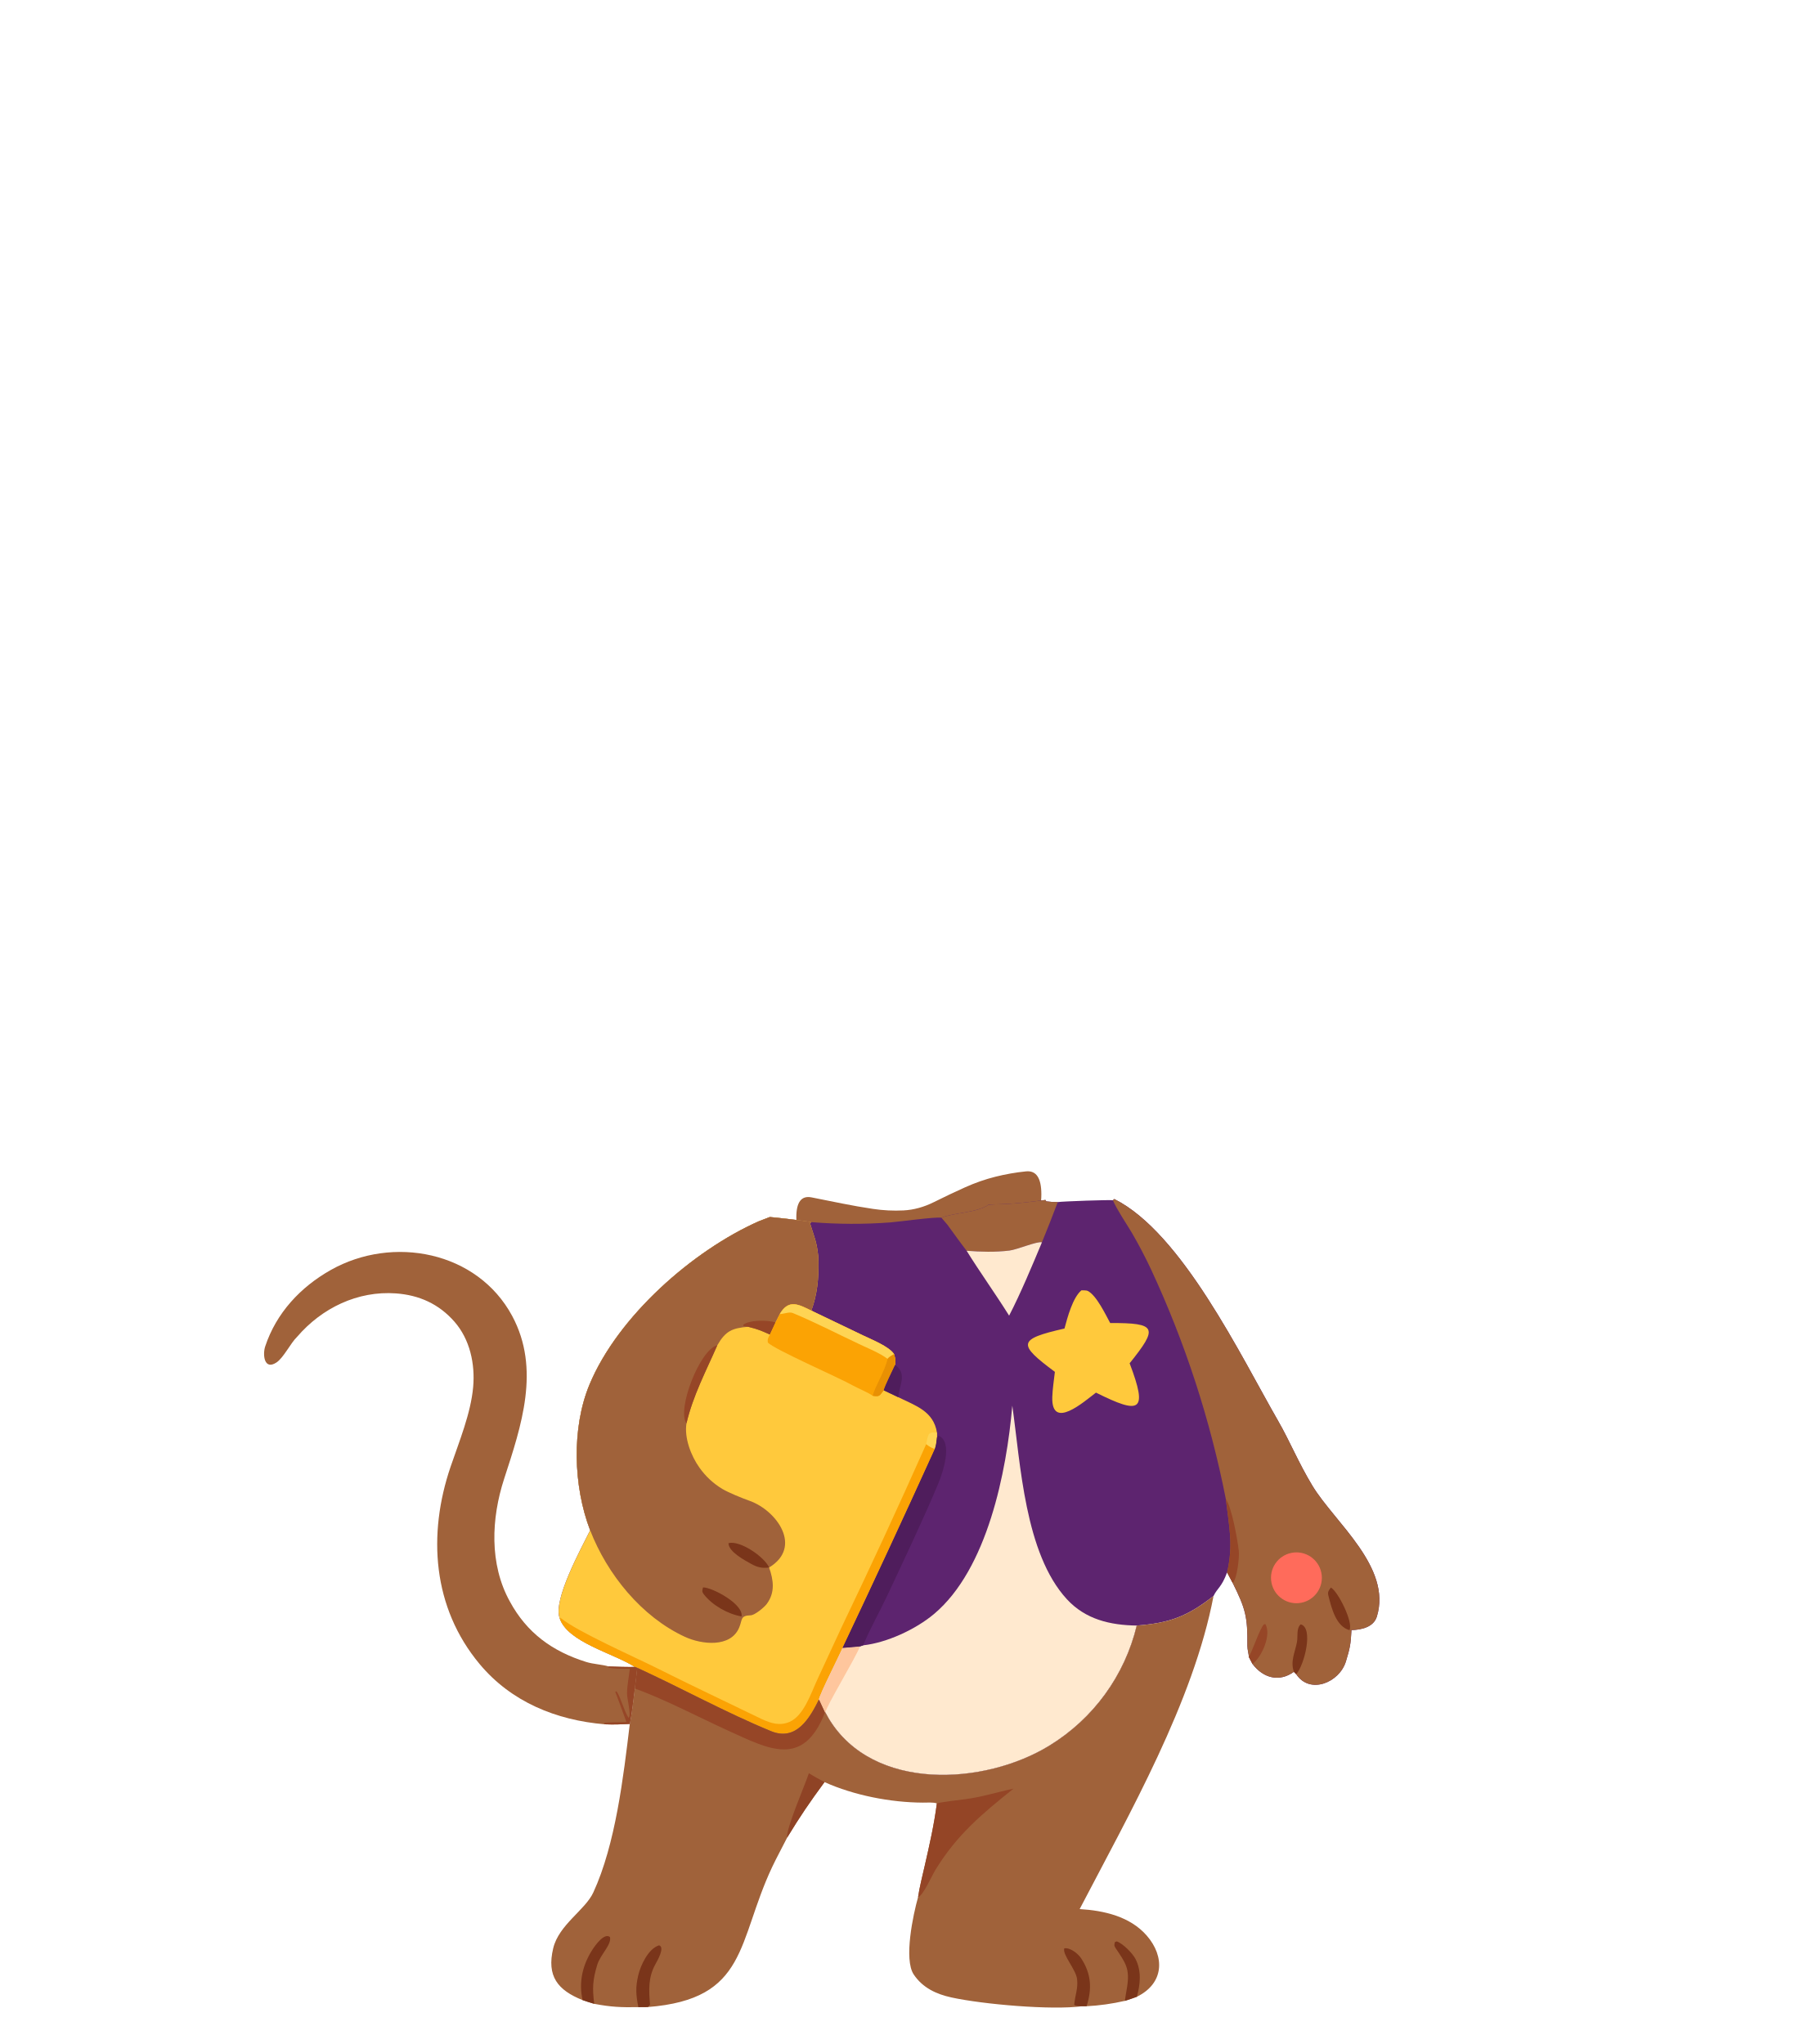
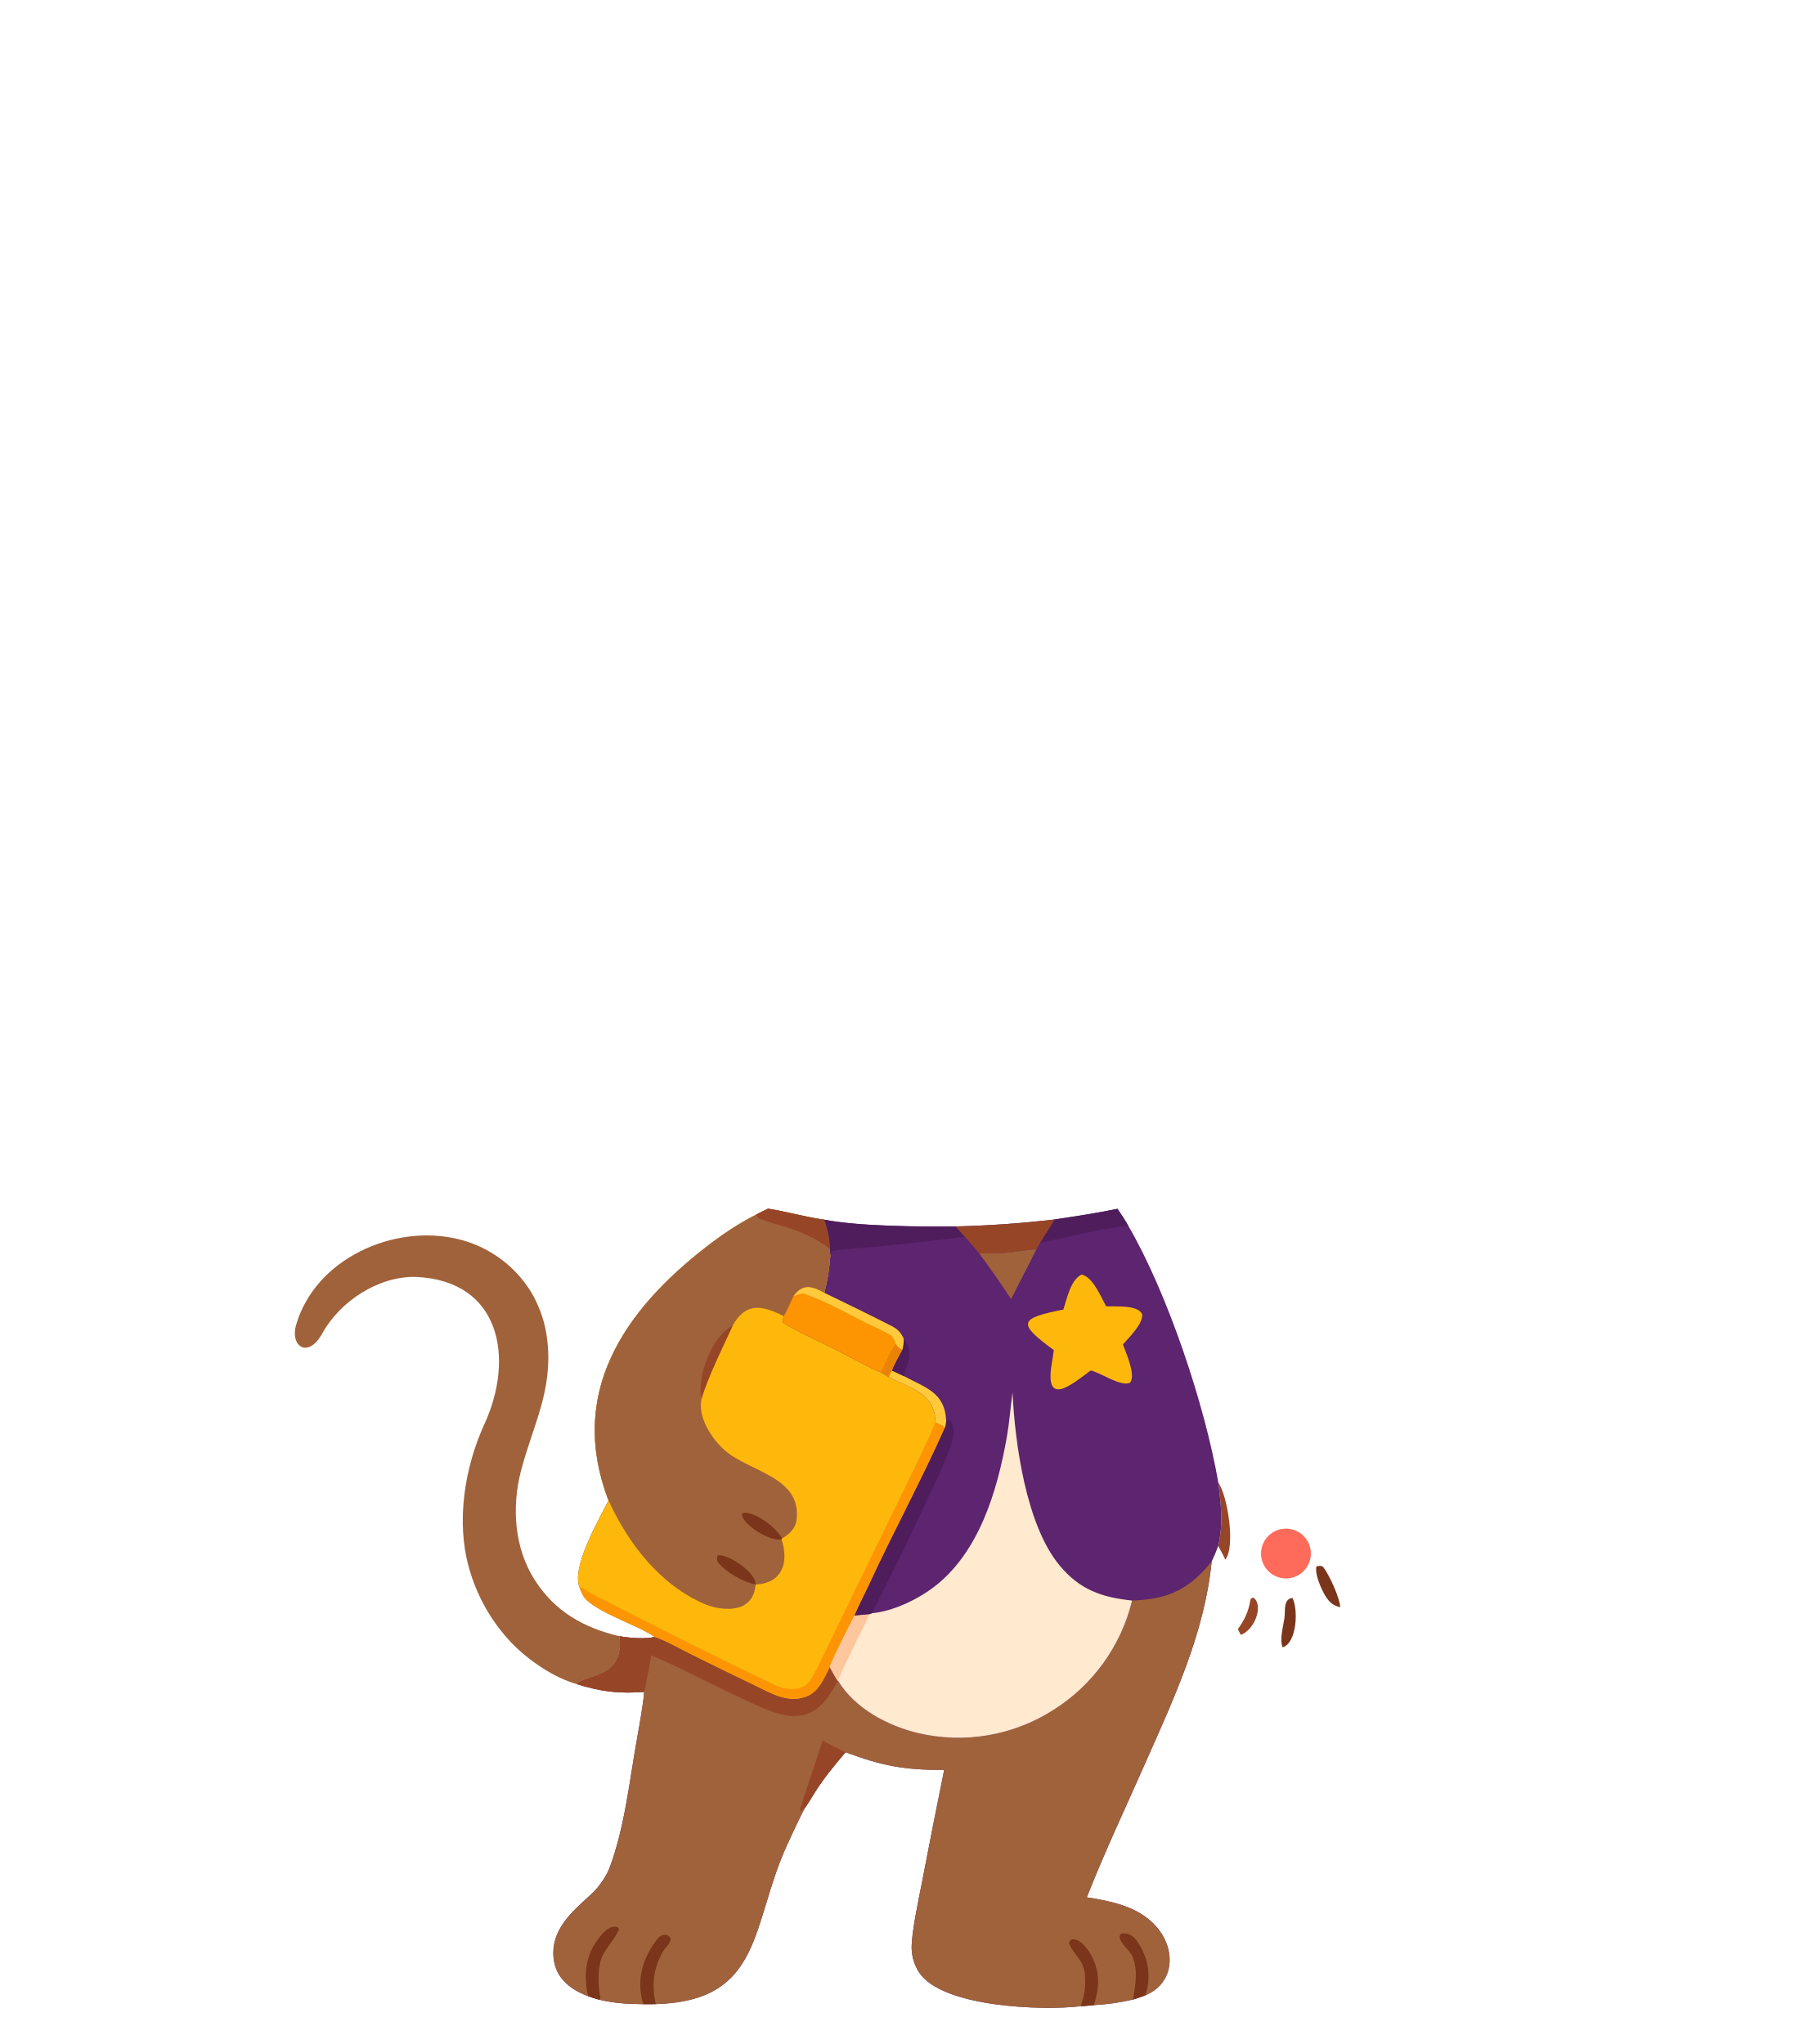
<svg xmlns="http://www.w3.org/2000/svg" width="1178" height="1335" viewBox="0 0 1178 1335" fill="none">
-   <path d="M520 795.059C520 785.059 523.333 780.725 530 782.059C536.667 783.392 543.333 784.725 550 786.059C556.667 787.392 563.333 788.559 570 789.559C576.667 790.559 583.333 790.892 590 790.559C596.667 790.225 603.333 788.392 610 785.059C616.667 781.725 623.333 778.559 630 775.559C636.667 772.559 643.333 770.225 650 768.559C656.667 766.892 663.333 765.725 670 765.059C676.667 764.392 680 769.392 680 780.059C680 790.725 676.667 796.392 670 797.059C663.333 797.725 656.667 798.892 650 800.559C643.333 802.225 636.667 803.725 630 805.059C623.333 806.392 616.667 807.392 610 808.059C603.333 808.725 596.667 809.225 590 809.559C583.333 809.892 576.667 810.225 570 810.559C563.333 810.892 556.667 811.059 550 811.059C543.333 811.059 536.667 810.892 530 810.559C523.333 810.225 520 805.059 520 795.059Z" fill="#A0623A" />
-   <path d="M726.735 783.934L727.596 783.107C771.75 805.094 810.343 885.846 834.633 928.06C842.306 941.397 847.932 955.418 857.059 970.482C871.485 994.295 909.042 1023.57 899.074 1055.86C896.936 1062.78 888.963 1064.49 882.496 1064.67C882.053 1073.74 881.518 1076.51 878.858 1085.18C874.634 1098.94 855.318 1106.94 846.439 1093.48L844.907 1091.91C835.226 1098.94 824.717 1095.89 817.879 1086.77L815.506 1082.18C815.46 1080.51 814.521 1077.4 814.541 1074.95C814.711 1055.91 813.387 1050.85 804.951 1033.86L801.288 1026.97C797.663 1036.82 794.997 1037.07 792.441 1042.36C775.537 1055.56 764.109 1060.07 742.29 1061.7C734.454 1094.33 713.971 1122.51 685.346 1140.05C642.949 1166.15 569.972 1170.35 541.171 1122.42C540.395 1121.12 539.658 1119.79 538.961 1118.43L538.688 1118.5L534.764 1110.03C528.846 1121.92 520.087 1137.51 503.454 1130.66C473.802 1118.46 445.293 1102.67 416.093 1089.29L414.595 1088.73C400.706 1079.79 370.509 1072.58 365.453 1056.84C361.016 1044.91 379.404 1011.56 385.364 999.49C374.297 970.626 373.204 932.538 384.962 904.267C403.466 859.771 452.435 816.703 495.577 797.61L502.706 794.873C505.691 795.068 527.619 797.539 529.858 798.223C547.007 799.625 564.238 799.683 581.395 798.393C587.6 797.923 609.962 794.716 614.743 795.322C622.268 792.096 638.546 792.011 645.433 786.855C647.661 786.614 650.678 786.581 652.952 786.516C663.005 786.235 672.699 785.017 682.673 783.719L683.207 784.632C686.148 785.016 687.745 785.095 690.717 785.108C694.133 784.619 725.36 783.511 726.735 783.934Z" fill="#5D246F" />
-   <path d="M502.706 794.873C505.691 795.068 527.619 797.539 529.858 798.223L528.917 798.894C531.587 807.727 533.275 810.524 534.289 820.21L534.467 823.789C534.647 835.059 533.712 845.313 529.792 856.017L563.516 872.196C569.293 874.979 580.377 879.32 583.834 884.424C584.703 887.664 584.864 888.153 584.462 891.458C582.758 895.219 577.888 904.867 577.069 908.028L586.564 912.558C597.838 918.099 609.639 921.639 611.836 935.745L611.806 938.835C611.479 941.788 611.367 943.476 610.454 946.357C590.72 989.849 570.626 1033.16 550.173 1076.32C547.876 1081.79 535.292 1106.44 534.764 1110.03C528.846 1121.92 520.087 1137.51 503.454 1130.66C473.802 1118.46 445.293 1102.67 416.093 1089.29L414.595 1088.73C400.706 1079.79 370.509 1072.58 365.453 1056.84C361.016 1044.91 379.404 1011.56 385.364 999.49C374.297 970.626 373.204 932.538 384.962 904.267C403.466 859.771 452.435 816.703 495.577 797.61L502.706 794.873Z" fill="#FFC93C" />
-   <path d="M502.706 794.873C505.691 795.068 527.619 797.539 529.858 798.223L528.917 798.894C531.587 807.727 533.275 810.524 534.289 820.21L534.467 823.789C534.647 835.059 533.712 845.313 529.792 856.017C521.41 851.91 514.974 848.292 509.18 858.272L506.419 863.695L502.734 871.622C496.801 868.995 494.817 868.089 488.478 866.564C478.15 867.431 473.788 869.243 468.395 878.656C460.936 895.669 452.501 911.561 448.262 929.657C446.749 939.174 451.259 950.907 456.745 958.573C460.721 964.218 465.832 968.964 471.749 972.516C475.99 975.032 484.781 978.552 489.645 980.299C507.259 986.642 524.268 1010.39 502.226 1023.78C505.067 1031.99 506.304 1039.98 500.679 1047.6C499.095 1049.75 492.991 1054.85 490.251 1055C483.218 1055.23 484.948 1057.66 482.644 1063.1C477.087 1076.23 458.313 1074.18 447.23 1069.06C418.865 1055.95 396.52 1028.22 385.364 999.49C374.297 970.626 373.204 932.538 384.962 904.267C403.466 859.771 452.435 816.703 495.578 797.61L502.706 794.873Z" fill="#A0623A" />
-   <path d="M448.262 929.657C441.759 920.746 457.02 881.27 468.395 878.656C460.936 895.669 452.501 911.561 448.262 929.657Z" fill="#964627" />
-   <path d="M475.688 1007.9C483.084 1005.83 499.134 1016.74 502.226 1023.78C497.715 1024.38 494.585 1023.69 490.614 1021.48C486.174 1019.01 475.769 1013.53 475.688 1007.9Z" fill="#7A351A" />
-   <path d="M488.478 866.564L485.444 866.01L485.376 865.253C489.362 861.948 501.449 862.118 506.419 863.695L502.734 871.622C496.801 868.995 494.817 868.089 488.478 866.564Z" fill="#964627" />
-   <path d="M459.075 1036.78C465.103 1036.72 485.732 1047.77 484.211 1055.73C475.422 1054.27 465.125 1048.49 459.566 1041.26C458.128 1039.39 458.644 1038.64 459.075 1036.78Z" fill="#7A351A" />
-   <path d="M509.18 858.272C514.974 848.292 521.41 851.91 529.792 856.017L563.516 872.196C569.293 874.979 580.376 879.32 583.834 884.424C584.703 887.664 584.864 888.153 584.462 891.458C582.758 895.219 577.888 904.867 577.069 908.028C574.232 911.529 574.674 912.409 569.855 911.633C567.55 909.795 559.399 906.327 556.957 904.925C548.451 900.043 504.805 881.028 501.377 876.791C501.08 874.451 501.635 873.864 502.733 871.622L506.419 863.695L509.18 858.272Z" fill="#FBA304" />
-   <path d="M509.18 858.272C514.974 848.292 521.41 851.91 529.792 856.017L563.516 872.196C569.293 874.979 580.376 879.32 583.834 884.424C582.39 885.304 580.564 886.204 579.595 887.514C578.302 886.576 576.963 885.702 575.582 884.894C571.662 882.612 566.506 880.422 562.282 878.447C547.442 871.524 532.795 863.845 517.68 857.568C515.399 856.623 512.081 858.155 509.18 858.272Z" fill="#FED454" />
-   <path d="M583.834 884.424C584.703 887.664 584.864 888.153 584.462 891.458C582.758 895.219 577.888 904.867 577.069 908.028C574.232 911.529 574.674 912.409 569.855 911.633C571.461 905.251 577.768 895.767 579.595 887.514C580.564 886.204 582.39 885.305 583.834 884.424Z" fill="#E89003" />
-   <path d="M604.811 943.209C607.293 944.956 607.671 945.301 610.454 946.357C590.72 989.849 570.626 1033.16 550.173 1076.32C547.876 1081.79 535.292 1106.44 534.764 1110.03C528.846 1121.92 520.087 1137.51 503.454 1130.66C473.802 1118.46 445.293 1102.67 416.093 1089.29L414.595 1088.73C400.706 1079.79 370.509 1072.58 365.453 1056.84L366.512 1057.02C376.798 1065.61 415.237 1082.61 429.448 1089.76C451.285 1100.74 475.492 1112.12 497.6 1122.87C503.531 1125.55 509.212 1127.37 515.577 1124.61C524.875 1120.57 529.545 1106 533.64 1097.13L549.541 1062.83C568.536 1023.22 586.961 983.343 604.811 943.209Z" fill="#FBA304" />
-   <path d="M611.836 935.745L611.806 938.835C611.479 941.788 611.367 943.476 610.454 946.357C607.671 945.301 607.293 944.956 604.811 943.209C605.291 940.706 605.492 938.907 606.581 936.586C608.892 935.119 608.513 935.634 611.836 935.745Z" fill="#FED454" />
-   <path d="M661.029 918.073C666.427 956.142 669.146 1014.62 696.676 1044.51C708.827 1057.7 724.91 1061.45 742.29 1061.7C734.454 1094.33 713.971 1122.51 685.346 1140.05C642.949 1166.15 569.972 1170.35 541.171 1122.42C540.395 1121.12 539.658 1119.79 538.961 1118.43L538.688 1118.5L534.764 1110.03C535.292 1106.44 547.876 1081.79 550.173 1076.32L561.56 1075.31L563.661 1074.61C579.139 1072.92 598.019 1064.15 609.921 1054.14C644.794 1024.81 657.274 961.291 661.029 918.073Z" fill="#FFE9CF" />
-   <path d="M550.173 1076.32L561.56 1075.31C558.608 1083.02 539.497 1114.5 538.961 1118.43L538.688 1118.5L534.764 1110.03C535.292 1106.44 547.876 1081.79 550.173 1076.32Z" fill="#FEC69D" />
-   <path d="M726.735 783.934L727.596 783.107C771.75 805.094 810.343 885.846 834.633 928.06C842.306 941.397 847.932 955.418 857.058 970.482C871.485 994.295 909.042 1023.57 899.074 1055.86C896.936 1062.78 888.963 1064.49 882.496 1064.67C882.053 1073.74 881.518 1076.51 878.858 1085.18C874.634 1098.94 855.318 1106.94 846.439 1093.48L844.907 1091.91C835.226 1098.94 824.717 1095.89 817.879 1086.77L815.506 1082.18C815.46 1080.51 814.521 1077.4 814.541 1074.95C814.71 1055.91 813.387 1050.85 804.951 1033.86L801.288 1026.97C805.499 1008.75 802.578 997.104 800.447 979.009C790.283 927.317 773.927 877.039 751.716 829.264C747.831 820.966 743.574 812.851 738.952 804.931C735.367 798.894 729.33 790.108 726.735 783.934Z" fill="#A0623A" />
-   <path d="M800.447 979.009C804.41 984.797 808.068 1005.42 808.948 1013.04C809.404 1017 807.781 1031.39 804.951 1033.86L801.288 1026.97C805.499 1008.75 802.579 997.104 800.447 979.009Z" fill="#964627" />
-   <path d="M844.907 1091.91C842.469 1085 845.657 1079.24 846.928 1072.38C847.599 1068.75 846.367 1063.53 849.359 1060.91C857.828 1063.08 851.863 1087.28 846.439 1093.48L844.907 1091.91Z" fill="#7A351A" />
-   <path d="M815.506 1082.18C818.629 1076.27 822.462 1064.19 825.298 1060.93L826.295 1060.74C830.324 1067.6 824.118 1082.09 817.879 1086.77L815.506 1082.18Z" fill="#964627" />
-   <path d="M843.381 1014.22C852.384 1012.46 861.1 1018.34 862.854 1027.33C864.608 1036.33 858.734 1045.05 849.738 1046.81C840.735 1048.56 832.019 1042.69 830.265 1033.69C828.505 1024.68 834.379 1015.97 843.381 1014.22Z" fill="#FF6B5B" />
-   <path d="M869.041 1036.87C873.695 1039.34 883.813 1059.61 881.212 1064.71C872.378 1062.26 869.484 1050.25 867.437 1042.19C866.785 1039.62 867.691 1038.8 869.041 1036.87Z" fill="#7A351A" />
-   <path d="M645.432 786.855C647.661 786.614 650.678 786.581 652.952 786.516C663.005 786.235 672.698 785.017 682.673 783.719L683.207 784.632C686.147 785.016 687.745 785.095 690.717 785.108C687.399 793.927 683.957 802.695 680.378 811.41C677.386 810.511 664.191 816.188 659.08 816.795C649.743 817.903 640.524 817.655 631.207 816.918C626.996 811.501 622.721 805.459 618.648 799.892L614.743 795.322C622.268 792.096 638.546 792.011 645.432 786.855Z" fill="#A0623A" />
-   <path d="M611.806 938.835L612.745 937.688C622.781 941.514 615.352 962.654 612.55 969.316C602.204 993.923 590.686 1017.94 579.389 1042.11C574.52 1052.52 567.869 1064.21 563.661 1074.61L561.56 1075.31L550.173 1076.32C570.626 1033.16 590.72 989.849 610.454 946.357C611.367 943.476 611.479 941.788 611.806 938.835Z" fill="#4F1D5C" />
-   <path d="M631.207 816.918C640.524 817.655 649.743 817.903 659.08 816.794C664.191 816.188 677.386 810.511 680.378 811.41C674.1 826.442 666.408 844.896 658.95 859.289C650.057 845.052 639.651 830.581 631.207 816.918Z" fill="#FFE9CF" />
-   <path d="M584.462 891.458C592.722 897.305 587.083 904.932 586.564 912.559L577.069 908.028C577.888 904.867 582.758 895.219 584.462 891.458Z" fill="#4F1D5C" />
-   <path d="M706.161 842.745C707.1 842.738 709.512 842.738 710.236 843.103C716.038 846.024 721.931 858.624 724.949 864.113C755.472 864.021 756.365 867.098 737.648 890.402C749.728 922.232 744.689 924.025 715.666 909.56C708.032 915.316 686.506 934.526 687.139 912.506C687.282 907.468 688.24 901.105 688.833 896.001C664.517 877.886 664.348 874.692 695.098 867.704C697.034 860.397 700.509 847.477 706.161 842.745Z" fill="#FFC93C" />
-   <path d="M742.29 1061.7C764.109 1060.07 775.537 1055.56 792.441 1042.36C779.299 1111.35 737.564 1184.43 705.014 1246.88C720.738 1247.81 737.896 1251.65 748.789 1264.16C760.804 1277.94 760.165 1295.43 742.375 1304.15C739.858 1305.04 737.12 1306.06 734.584 1306.81C726.351 1308.71 717.967 1309.89 709.531 1310.34L706.715 1310.33C686.643 1313.02 641.782 1309.08 621.286 1304.6C611.494 1302.46 602.514 1298.36 596.653 1289.59C590.049 1279.7 596.271 1250.44 599.492 1239.1C600.286 1233.23 602.577 1224.14 603.927 1218.21C607.056 1204.49 609.943 1191.87 611.759 1177.88C609.675 1177 604.984 1177.36 602.627 1177.35C581.444 1177.26 557.614 1172.58 538.406 1163.95C528.585 1177.29 522.502 1186.24 513.984 1200.24C510.832 1206.55 507.189 1213.1 504.21 1219.43C481.185 1268.32 488.53 1305.76 422.982 1310.87L416.839 1310.93C405.69 1311.12 399.077 1310.87 388.016 1308.76C385.417 1308.02 382.994 1307.2 380.438 1306.34C364.207 1299.85 356.844 1290.75 361.253 1272.44C364.948 1257.09 382.135 1247.51 387.425 1236.04C401.961 1204.52 407.106 1160.38 411.243 1125.96C412.611 1119.28 413.628 1109.73 414.533 1102.85C415.11 1098.33 415.63 1093.81 416.093 1089.29C445.293 1102.67 473.802 1118.46 503.454 1130.66C520.087 1137.51 528.846 1121.92 534.764 1110.03L538.688 1118.5L538.961 1118.43C539.658 1119.79 540.395 1121.12 541.171 1122.42C569.972 1170.35 642.949 1166.15 685.346 1140.05C713.971 1122.51 734.454 1094.33 742.29 1061.7Z" fill="#A0623A" />
-   <path d="M416.093 1089.29C445.293 1102.67 473.802 1118.46 503.454 1130.66C520.087 1137.51 528.846 1121.92 534.764 1110.03L538.688 1118.5C524.529 1154.88 501.962 1142.36 476.011 1130.58C457.143 1122.03 433.749 1109.63 414.533 1102.85C415.11 1098.33 415.63 1093.81 416.093 1089.29Z" fill="#964627" />
-   <path d="M611.759 1177.88C613.44 1177.11 626.881 1175.53 629.817 1175.17C641.018 1173.79 651.101 1170.46 661.831 1168.22C641.388 1184.56 624.921 1198.27 610.857 1221.22C608.545 1224.99 602.788 1238.17 599.492 1239.1C600.286 1233.23 602.577 1224.14 603.927 1218.21C607.056 1204.49 609.943 1191.87 611.759 1177.88Z" fill="#944526" />
-   <path d="M380.438 1306.34C377.858 1294.72 380.283 1283.84 386.556 1273.84C388.414 1270.87 394.609 1262.04 398.328 1265.17C399.442 1270.25 391.986 1276.61 389.983 1283.31C386.999 1293.28 386.737 1298.46 388.016 1308.76C385.417 1308.02 382.994 1307.2 380.438 1306.34Z" fill="#7A351A" />
-   <path d="M416.839 1310.93C415.285 1303.12 414.898 1298.12 416.758 1290.18C418.307 1283.57 423.349 1272.7 430.389 1270.55C434.391 1271.83 429.195 1280.69 427.954 1282.93C423.216 1291.46 423.67 1299.9 424.468 1309.28C423.701 1310.36 424.013 1310.14 422.982 1310.87L416.839 1310.93Z" fill="#7A351A" />
-   <path d="M706.715 1310.33C704.453 1310.2 703.247 1310.46 701.441 1309.44C702.002 1303.03 704.049 1298.92 703.332 1292.64C702.608 1286.29 693.625 1276.72 694.961 1272.52C698.814 1271.9 703.918 1275.92 705.952 1278.99C712.635 1289.1 713.169 1299 709.531 1310.34L706.715 1310.33Z" fill="#7A351A" />
-   <path d="M734.584 1306.81C734.643 1305.31 735.751 1299.38 735.973 1297.91C737.857 1285.71 735.112 1282.2 728.496 1272.4C727.309 1270.64 727.661 1270.06 728.046 1268.39L729.252 1267.98C733.307 1269.38 739.571 1275.77 741.455 1279.42C745.517 1287.28 744.617 1296.04 742.375 1304.15C739.858 1305.04 737.12 1306.06 734.584 1306.81Z" fill="#7A351A" />
-   <path d="M528.198 1158.15C531.346 1160.15 535.1 1162.12 538.406 1163.95C528.585 1177.29 522.502 1186.24 513.984 1200.24C513.113 1194.58 525.464 1166.42 528.198 1158.15Z" fill="#8F4325" />
-   <path d="M394.913 1126.2C363.173 1123.52 333.863 1111.6 313.224 1086.88C282.355 1049.9 279.177 1002.2 294.236 957.96C299.884 941.371 307.422 923.158 308.965 905.975C310.321 890.865 306.89 874.777 296.689 863.168C286.555 851.636 273.717 845.861 258.54 844.759C233.523 842.953 210.157 854.315 194.009 873.115C189.76 877.169 185.202 886.791 180.531 889.874C172.454 895.206 171.415 884.692 173.176 879.379C180.422 857.503 196.249 840.607 215.985 829.473C256.473 806.632 311.706 817.146 334.471 859.524C353.066 894.189 340.462 931.273 329.21 965.822C320.797 991.648 319.396 1021.54 332.919 1045.97C344.01 1066.45 360.591 1078.53 382.735 1085.46C387.561 1086.97 393.084 1087.08 397.51 1088.42C403.229 1088.61 408.869 1088.82 414.595 1088.73L416.093 1089.29C415.63 1093.81 415.11 1098.33 414.533 1102.85C413.628 1109.73 412.611 1119.28 411.243 1125.96C405.345 1126.25 400.86 1126.45 394.913 1126.2Z" fill="#A0623A" />
-   <path d="M397.51 1088.42C403.229 1088.61 408.869 1088.82 414.595 1088.73L416.093 1089.29C415.63 1093.81 415.11 1098.33 414.533 1102.85C413.628 1109.73 412.611 1119.28 411.243 1125.96C405.345 1126.25 400.86 1126.45 394.913 1126.2L394.416 1125.43C395.538 1124.72 406.154 1124.9 409.029 1124.71C408.924 1124.15 402.349 1106.28 401.782 1105.04L402.359 1104.6C404.467 1105.94 407.509 1117.8 410.49 1121.98C412.287 1120 409.411 1109.25 409.442 1106.04C409.494 1100.56 410.681 1095.34 411.272 1089.9C406.162 1089.9 402.062 1090.09 397 1089.13L397.51 1088.42Z" fill="#964627" />
+   <path d="M795.564 968.384C801.442 976.474 806.983 1009.85 800.135 1018.69C798.745 1015.64 797.081 1012.68 795.487 1009.73C798.892 994.815 797.33 983.365 795.564 968.384Z" fill="#964627" />
+   <path d="M837.503 1075.95C835.558 1070.44 837.771 1063.04 838.676 1057.16C839.537 1051.62 837.669 1044.76 843.923 1043.62C847.831 1050.71 847.009 1073.1 837.503 1075.95Z" fill="#7A351A" />
+   <path d="M859.716 1022.98C861.208 1022.82 863.133 1022.3 864.185 1023.66C868.189 1028.88 874.845 1043.61 875.177 1049.74C870.478 1048.65 867.972 1046.41 865.454 1042.33C862.814 1038.06 858.192 1027.56 859.716 1022.98Z" fill="#7A351A" />
+   <path d="M808.315 1064.05C812.727 1057.8 815.188 1052.8 816.451 1045.28C816.686 1043.89 817.451 1043.73 818.535 1043.46C825.383 1048.72 819.103 1064.7 810.234 1067.79L808.315 1064.05Z" fill="#964627" />
+   <path d="M836.706 998.679C845.498 997.015 853.984 1002.77 855.699 1011.56C857.408 1020.34 851.701 1028.86 842.922 1030.62C834.079 1032.39 825.478 1026.63 823.75 1017.77C822.029 1008.92 827.837 1000.35 836.706 998.679Z" fill="#FF6B5B" />
+   <path d="M501.534 789.446C513.121 791.199 525.421 794.84 538.245 796.618C561.014 800.998 600.117 801.259 624.016 801.03C645.633 800.501 667.215 798.977 688.688 796.459C702.268 794.419 716.308 792.29 729.735 789.504C732.017 792.985 734.81 797.033 736.786 800.609C762.346 844.419 786.842 917.74 795.564 968.384C797.33 983.366 798.892 994.815 795.487 1009.73C794.072 1013.54 792.95 1016.23 791.222 1019.91C786.542 1066.54 766.777 1108.73 748.078 1151.02C735.326 1179.86 721.179 1209.97 709.652 1239.2C727 1241.9 745.942 1245.76 757.125 1260.89C767.785 1275.31 766.267 1295.63 747.829 1303.25C745.164 1304.19 742.537 1305.14 739.84 1305.97C730.366 1308.1 724.245 1308.95 714.369 1309.61C711.469 1309.89 708.689 1310.16 705.769 1310.31C680.897 1313.32 615.046 1311.11 600.073 1288.12C597.11 1283.49 595.462 1278.15 595.304 1272.66C595.095 1262.26 599.955 1240.3 602.135 1228.96C606.796 1204.6 611.603 1180.26 616.555 1155.96C590.797 1156.18 576.002 1153.31 552.112 1144.44C544.668 1153.19 537.814 1161.48 531.72 1171.24C530.594 1173.05 526.684 1179.63 525.559 1180.82C521.32 1188.94 517.568 1197.1 513.769 1205.43C490.233 1257.04 498.492 1306.89 428.241 1308.95L420.026 1308.98C410.124 1308.89 401.046 1308.43 391.386 1306.06C388.77 1305.43 386.564 1304.63 384.032 1303.76C371.107 1298.98 361.239 1290.42 361.305 1275.42C361.377 1258.48 374.992 1247.37 386.37 1236.89C390.886 1232.73 395.337 1226.39 397.754 1220.68C408.018 1193.67 410.96 1163.23 416.098 1134.88C417.123 1129.22 420.593 1109.66 420.608 1104.98C404.519 1106.42 391.868 1104.71 376.612 1099.94C382.029 1093.29 408.093 1096.42 404.525 1068.66C411.253 1069.84 420.921 1070.68 427.599 1069.14C416.217 1061.36 394.022 1054.73 383.204 1045.15C381.009 1043.2 379.65 1040.01 378.62 1037.28C372.669 1024.01 390.83 993.024 397.372 979.98C370.467 909.988 407.431 856.022 461.266 814.335C471.535 806.385 482.109 799.226 493.724 793.335C496.156 791.99 499.009 790.677 501.534 789.446Z" fill="#5D246F" />
+   <path d="M739.273 1045.36C741.721 1045.26 744.169 1045.11 746.605 1044.89C766.918 1042.95 778.572 1035.27 791.222 1019.91C786.542 1066.54 766.777 1108.73 748.078 1151.02C735.326 1179.86 721.179 1209.97 709.651 1239.2C727 1241.9 745.942 1245.76 757.125 1260.89C767.785 1275.31 766.267 1295.63 747.829 1303.25C745.164 1304.19 742.537 1305.15 739.84 1305.97C730.366 1308.1 724.245 1308.95 714.369 1309.61C711.469 1309.89 708.689 1310.16 705.769 1310.31C680.897 1313.32 615.046 1311.11 600.073 1288.12C597.11 1283.5 595.462 1278.15 595.304 1272.66C595.095 1262.26 599.955 1240.3 602.135 1228.96C606.796 1204.6 611.603 1180.26 616.555 1155.96C590.797 1156.18 576.002 1153.31 552.112 1144.44C544.668 1153.19 537.814 1161.48 531.72 1171.24C530.594 1173.05 526.684 1179.63 525.559 1180.82C521.32 1188.94 517.568 1197.1 513.769 1205.43C490.233 1257.04 498.492 1306.89 428.241 1308.95L420.026 1308.98C410.124 1308.89 401.046 1308.43 391.386 1306.06C388.77 1305.43 386.564 1304.63 384.032 1303.76C371.107 1298.98 361.239 1290.42 361.305 1275.42C361.377 1258.49 374.992 1247.37 386.37 1236.89C390.886 1232.73 395.337 1226.39 397.754 1220.68C408.018 1193.67 410.96 1163.23 416.098 1134.88C417.123 1129.22 420.593 1109.66 420.608 1104.98C404.519 1106.43 391.868 1104.71 376.612 1099.94C382.029 1093.29 408.093 1096.42 404.525 1068.67C411.253 1069.84 420.921 1070.68 427.599 1069.14C433.459 1070.81 444.533 1077.02 450.459 1079.97C464.542 1087 478.679 1093.92 492.868 1100.74C503.917 1106.06 515.79 1113.34 528.164 1107.26C535.153 1103.82 538.522 1095.31 541.84 1088.71C543.565 1091.99 545.037 1094.63 546.974 1097.79L547.257 1097.75C558.052 1115.77 579.578 1127.16 599.425 1131.91C629.644 1139.03 661.458 1133.63 687.643 1116.95C713.541 1100.75 732.075 1075.05 739.273 1045.36Z" fill="#A0623A" />
+   <path d="M404.525 1068.67C411.253 1069.84 420.921 1070.68 427.599 1069.14C433.459 1070.81 444.533 1077.02 450.459 1079.97C464.542 1087 478.679 1093.92 492.868 1100.74C503.917 1106.06 515.79 1113.34 528.164 1107.26C535.153 1103.82 538.522 1095.31 541.84 1088.71C543.565 1091.99 545.037 1094.63 546.974 1097.79C529.789 1132.8 509.245 1120.81 481.384 1107.87C463.338 1099.48 443.544 1088.79 425.36 1081.2C424.29 1086 421.595 1102.11 420.608 1104.98C404.519 1106.43 391.868 1104.71 376.612 1099.94C382.029 1093.29 408.093 1096.42 404.525 1068.67Z" fill="#964627" />
+   <path d="M537.166 1136.69C541.96 1139.65 547.043 1141.99 552.112 1144.44C544.668 1153.19 537.814 1161.48 531.72 1171.24C530.594 1173.05 526.684 1179.63 525.559 1180.82L522.575 1182.96L522.203 1181.86C523.679 1178.92 524.782 1173.96 525.953 1170.51C529.75 1159.26 533.488 1147.98 537.166 1136.69Z" fill="#964627" />
+   <path d="M384.032 1303.76C381.473 1292.54 381.806 1280.43 387.952 1270.45C390.869 1265.71 397.195 1256.3 403.422 1258.77L404.275 1259.85C401.727 1266.65 393.654 1274.06 391.998 1281.35C390.29 1288.86 390.582 1297.58 392.091 1305.15L391.386 1306.06C388.77 1305.43 386.564 1304.63 384.032 1303.76Z" fill="#7A351A" />
+   <path d="M420.026 1308.98C415.695 1294.24 418.871 1280.67 427.902 1268.18C430.129 1265.1 431.911 1263.05 435.846 1263.85C437.746 1265.52 437.424 1264.77 437.989 1266.92C437.145 1270.05 434.581 1271.64 432.884 1274.66C426.566 1285.89 425.374 1296.68 428.241 1308.95L420.026 1308.98Z" fill="#7A351A" />
+   <path d="M705.768 1310.31C708.115 1302.52 708.873 1299.36 708.555 1291.29C708.115 1280.07 701.828 1277.87 698.009 1269.25C698.781 1267.1 698.143 1267.95 700.011 1266.62C705.36 1265.98 710.512 1273.05 712.75 1277.36C718.456 1288.37 717.876 1298.04 714.369 1309.61C711.468 1309.89 708.688 1310.16 705.768 1310.31Z" fill="#7A351A" />
+   <path d="M739.841 1305.97C741.428 1295.98 743.309 1287.64 739.496 1277.81C737.851 1273.58 728.192 1266.8 731.973 1263C739.477 1261.44 743.284 1268.31 746.153 1274.21C750.584 1283.28 751.183 1293.74 747.829 1303.25C745.164 1304.19 742.538 1305.15 739.841 1305.97Z" fill="#7A351A" />
+   <path d="M501.534 789.446C513.121 791.199 525.421 794.84 538.245 796.618C540.686 804.116 541.53 807.839 542.004 815.693L542.257 820.079C541.445 829.584 540.725 834.971 538.311 844.451C530.284 840.141 524.412 838.133 518.206 846.497C516.986 848.977 512.797 858.451 511.889 859.688C511.128 862.263 510.798 861.868 511.473 863.972C519.572 869.263 538.198 877.525 547.502 882.428C553.067 885.367 569.818 894.209 575.046 896.319L580.389 899.449C594.835 906.851 610.938 910.243 610.76 928.922L617.253 931.975C601.915 966.586 583.458 1000.48 567.581 1034.9C564.464 1041.66 560.898 1048.32 557.98 1055.16C554.75 1061.68 543.784 1082.98 541.84 1088.71C538.522 1095.31 535.153 1103.82 528.164 1107.26C515.79 1113.34 503.918 1106.06 492.868 1100.74C478.679 1093.92 464.542 1087 450.459 1079.97C444.533 1077.02 433.459 1070.81 427.599 1069.14C416.217 1061.36 394.022 1054.73 383.204 1045.15C381.009 1043.2 379.65 1040.01 378.62 1037.28C372.669 1024.01 390.83 993.024 397.372 979.98C370.467 909.988 407.431 856.022 461.266 814.335C471.535 806.385 482.11 799.226 493.724 793.335C496.156 791.99 499.01 790.677 501.534 789.446Z" fill="#FEB80B" />
+   <path d="M501.534 789.446C513.121 791.199 525.421 794.84 538.245 796.618C540.686 804.116 541.53 807.839 542.004 815.693L542.257 820.079C541.445 829.584 540.725 834.971 538.311 844.451C530.284 840.141 524.412 838.133 518.206 846.497C516.986 848.977 512.797 858.451 511.889 859.688C498.165 852.656 486.959 850.087 478.354 865.986C472.555 878.513 461.798 900.425 458.178 913.322C455.308 925.307 464.654 939.677 473.271 947.244C489.567 961.55 523.744 964.38 520.14 992.903C519.456 998.175 515.111 1002.38 510.681 1004.79L510.312 1005.37C515.264 1020.22 511.028 1034.11 493.444 1034.88C493.211 1036.71 492.944 1038.44 492.395 1040.21C491.188 1044.03 488.454 1047.18 484.843 1048.91C477.866 1052.2 467.378 1050.73 460.535 1047.83C431.088 1035.36 410.136 1008.03 397.372 979.98C370.467 909.988 407.431 856.022 461.266 814.335C471.535 806.385 482.109 799.226 493.724 793.335C496.156 791.99 499.009 790.677 501.534 789.446Z" fill="#A0623A" />
+   <path d="M501.534 789.446C513.121 791.199 525.421 794.84 538.245 796.618C540.686 804.116 541.53 807.839 542.004 815.693C535.684 811.084 532.472 809.139 525.109 805.869C515.679 801.674 506.011 799.659 496.434 796.115C495.258 795.681 494.397 794.342 493.724 793.335C496.156 791.99 499.009 790.677 501.534 789.446Z" fill="#964627" />
+   <path d="M458.178 913.323C454.461 899.559 465.383 871.872 478.354 865.987C472.555 878.514 461.798 900.426 458.178 913.323Z" fill="#964627" />
+   <path d="M510.312 1005.37C503.042 1007.11 485.085 996.02 484.45 989.123L485.29 988.16C492.872 986.968 507.102 997.818 510.682 1004.79L510.312 1005.37Z" fill="#7A351A" />
+   <path d="M468.597 1015.78C475.195 1014.81 493.279 1026.42 493.444 1034.88C485.69 1033.51 474.213 1026.95 468.918 1020.56C467.82 1019.24 468.243 1017.38 468.597 1015.78Z" fill="#7A351A" />
+   <path d="M610.76 928.922L617.253 931.976C601.915 966.586 583.459 1000.48 567.581 1034.9C564.464 1041.66 560.898 1048.32 557.98 1055.16C554.75 1061.68 543.784 1082.98 541.84 1088.71C538.522 1095.31 535.153 1103.82 528.164 1107.26C515.79 1113.34 503.918 1106.06 492.869 1100.74C478.679 1093.92 464.542 1087 450.46 1079.97C444.533 1077.02 433.459 1070.81 427.6 1069.14C416.217 1061.36 394.022 1054.73 383.204 1045.15C381.009 1043.2 379.65 1040.01 378.62 1037.28L380.086 1036.95C383.837 1039.74 389.997 1042.81 394.228 1044.96C431.416 1063.9 468.666 1082.79 506.372 1100.67C513.314 1103.97 524.157 1104.98 528.94 1097.63C533.482 1090.64 537.209 1082.07 540.885 1074.5L559.899 1035.38L591.648 970.08C597.834 957.266 605.539 941.985 610.76 928.922Z" fill="#FD9502" />
+   <path d="M569.287 1053.65C582.957 1052.41 598.746 1044.92 609.652 1036.66C639.319 1014.16 651.245 973.733 657.457 938.574C659.094 929.311 659.909 918.957 661.15 909.478C662.843 943.011 669.99 995.81 691.781 1022.28C704.997 1038.34 719.496 1043.32 739.273 1045.36C732.075 1075.05 713.541 1100.74 687.643 1116.95C661.459 1133.63 629.644 1139.03 599.425 1131.91C579.578 1127.16 558.052 1115.77 547.257 1097.75L546.974 1097.79C545.037 1094.63 543.565 1091.99 541.84 1088.71C543.784 1082.98 554.75 1061.68 557.98 1055.16L567.793 1054.26L569.287 1053.65Z" fill="#FFE9CF" />
+   <path d="M557.98 1055.16L567.793 1054.26C564.61 1061.74 548.163 1093.6 547.257 1097.75L546.974 1097.79C545.037 1094.63 543.565 1091.99 541.84 1088.71C543.784 1082.98 554.75 1061.68 557.98 1055.16Z" fill="#FEC69D" />
+   <path d="M518.206 846.498C524.412 838.133 530.284 840.142 538.311 844.451C551.976 851.081 565.638 857.718 579.187 864.584C584.909 867.478 587.357 868.524 590.115 874.465C590.061 877.532 590.138 878.698 589.263 881.676C587.698 884.557 583.337 892.45 582.51 895.178C581.363 897.027 581.076 897.416 580.388 899.45L575.046 896.319C569.818 894.209 553.067 885.367 547.501 882.428C538.197 877.525 519.572 869.263 511.473 863.972C510.797 861.868 511.128 862.263 511.889 859.688C512.797 858.451 516.986 848.977 518.206 846.498Z" fill="#FD9502" />
+   <path d="M518.206 846.498C524.412 838.133 530.284 840.142 538.311 844.451C551.976 851.081 565.638 857.718 579.187 864.584C584.909 867.478 587.357 868.524 590.115 874.465C590.061 877.532 590.138 878.698 589.264 881.676C586.757 880.324 586.514 880.082 584.843 877.768C584.495 875.505 583.557 874.395 582.332 872.381C579.255 870.596 575.266 868.587 571.966 867.07C556.226 859.822 540.826 850.144 524.412 844.757C523.87 844.585 519.006 846.23 518.206 846.498Z" fill="#FFC93C" />
+   <path d="M584.843 877.768C586.514 880.082 586.757 880.324 589.264 881.676C587.698 884.557 583.337 892.45 582.51 895.178C581.363 897.027 581.076 897.416 580.389 899.449L575.046 896.319C577.585 891.455 581.862 881.472 584.843 877.768Z" fill="#EA8203" />
+   <path d="M617.854 928.144L619.19 926.939C624.395 929.808 622.529 939.671 620.831 944.344C614.79 960.983 606.482 977.003 599.073 993.075C589.853 1013.08 579.954 1032.7 570.076 1052.37C569.813 1052.8 569.55 1053.22 569.287 1053.65L567.793 1054.26L557.98 1055.16C560.898 1048.32 564.464 1041.66 567.58 1034.9C583.458 1000.48 601.915 966.587 617.253 931.976L617.854 928.144Z" fill="#4F1D5C" />
+   <path d="M538.245 796.619C561.014 800.999 600.117 801.26 624.016 801.031L630.034 807.757C609.241 810.466 588.399 812.78 567.518 814.693C564.008 815.011 544.384 816.07 542.86 817.593L542.257 820.08L542.004 815.694C541.53 807.839 540.686 804.116 538.245 796.619Z" fill="#4F1D5C" />
+   <path d="M624.016 801.03C645.633 800.501 667.215 798.977 688.688 796.459C685.673 801.712 682.478 806.659 679.221 811.759L676.753 816.101C671.014 816.114 663.371 817.631 657.355 818.217C651.012 818.836 645.399 818.358 639.422 818.664C636.408 814.928 633.277 811.294 630.034 807.756L624.016 801.03Z" fill="#964627" />
+   <path d="M688.688 796.459C702.268 794.419 716.308 792.29 729.735 789.504C732.017 792.985 734.81 797.033 736.786 800.609C717.876 802.598 697.952 807.699 679.22 811.759C682.478 806.659 685.672 801.712 688.688 796.459Z" fill="#4F1D5C" />
+   <path d="M639.421 818.664C645.399 818.358 651.012 818.836 657.355 818.218C663.37 817.632 671.014 816.114 676.753 816.102L660.215 848.513C653.594 838.351 646.66 828.399 639.421 818.664Z" fill="#A0623A" />
+   <path d="M582.51 895.178L590.003 898.671C604.326 906.404 617.099 909.292 617.854 928.144L617.253 931.975L610.76 928.921C610.938 910.242 594.835 906.851 580.389 899.449C581.076 897.415 581.364 897.027 582.51 895.178Z" fill="#FFC93C" />
+   <path d="M590.115 874.465C596.744 883.301 593.119 889.217 590.002 898.671L582.51 895.178C583.337 892.449 587.698 884.557 589.263 881.675C590.138 878.698 590.061 877.531 590.115 874.465Z" fill="#4F1D5C" />
+   <path d="M706.33 832.44C713.7 834.206 718.731 846.67 722.288 853.191C728.562 853.497 742.958 852.057 745.846 858.362C746.318 864.832 737.666 872.999 733.261 878.112C735.275 883.556 741.951 898.493 737.87 903.115C731.794 905.901 718.826 896.562 712.253 895.095C699.839 904.295 681.796 919.659 686.852 890.314C687.33 887.541 687.732 884.621 688.172 881.829C664.329 864.272 665.095 861.109 694.375 855.314C696.817 847.868 699.049 835.96 706.33 832.44Z" fill="#FEB80B" />
+   <path d="M376.612 1099.94C361.235 1095.58 344.512 1084.04 333.588 1072.55C320.58 1058.71 311.154 1041.9 306.132 1023.59C297.888 994.077 303.169 958.784 316.369 930C335.92 887.376 327.177 836.604 271.848 833.997C247.385 833.283 222.103 849.769 210.503 870.813C201.151 887.784 189.315 879.305 193.341 865.388C205.915 821.941 257.423 799.074 299.257 809.325C319.109 814.106 336.246 826.582 346.891 844.006C352.731 853.855 356.34 864.859 357.467 876.251C360.944 908.886 347.879 931.007 340.13 960.958C334.069 984.386 335.885 1011.07 349.075 1031.76C362.374 1052.62 381.063 1063.13 404.525 1068.67C408.093 1096.42 382.029 1093.29 376.612 1099.94Z" fill="#A0623A" />
</svg>
